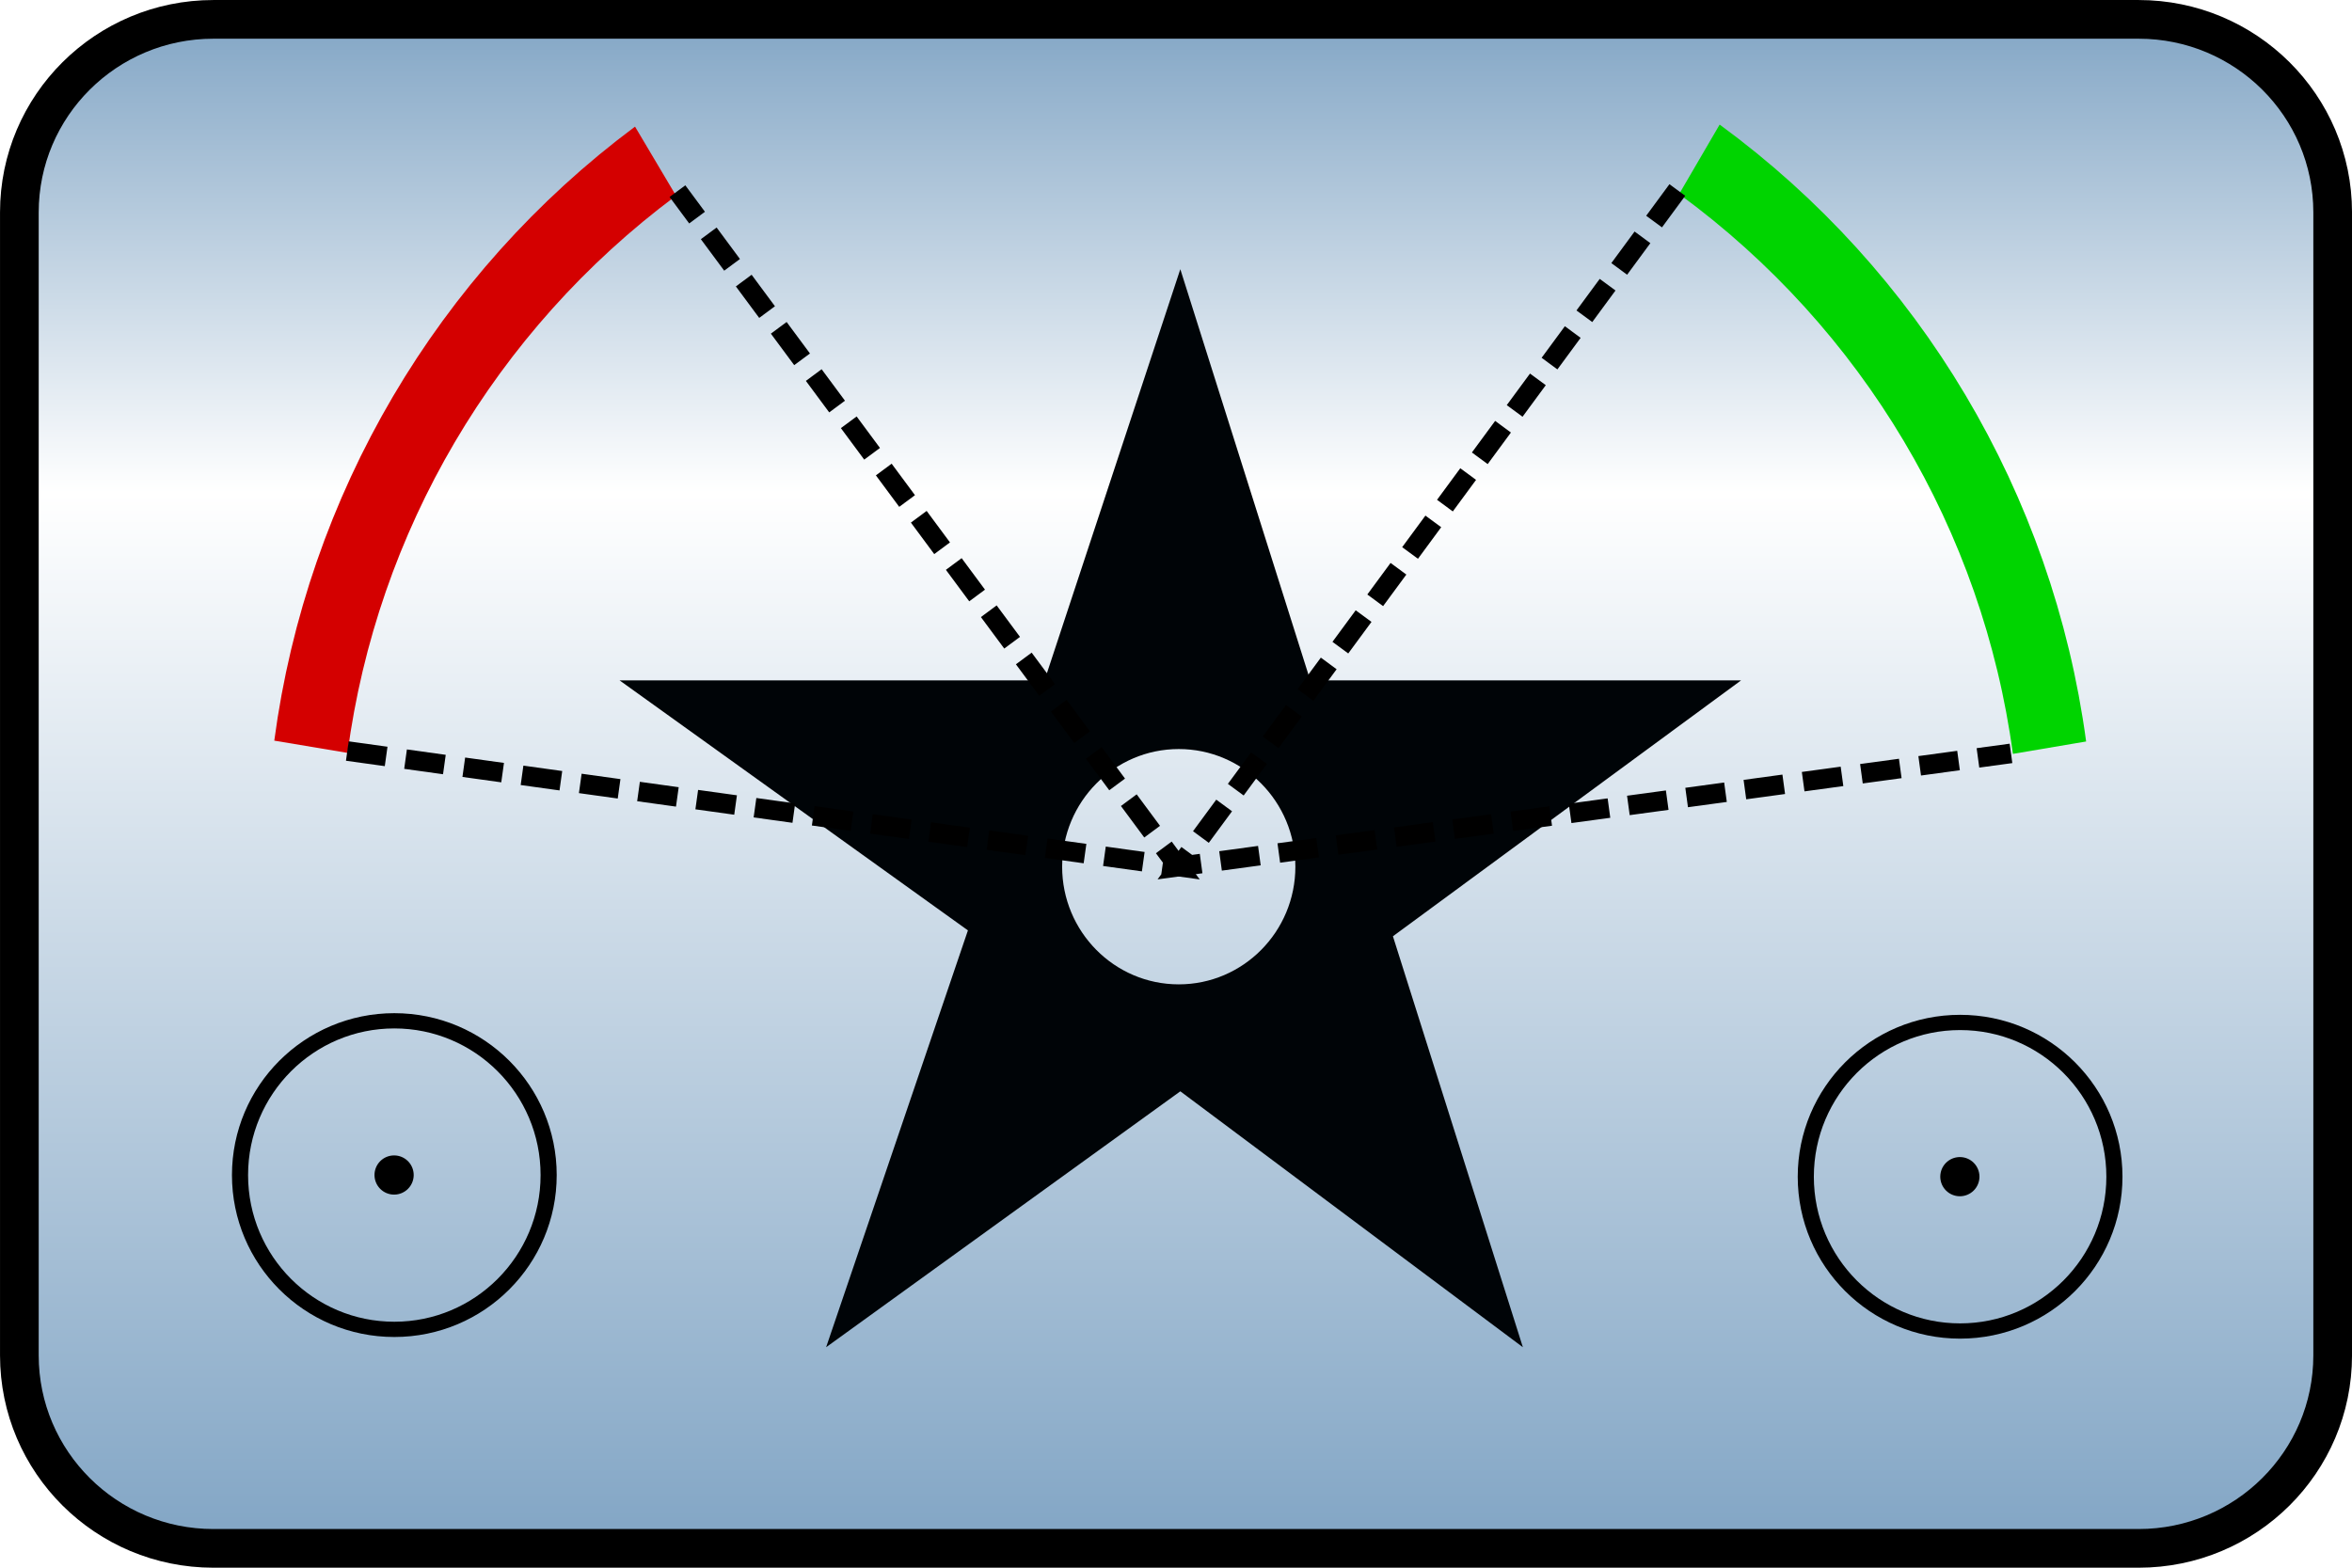
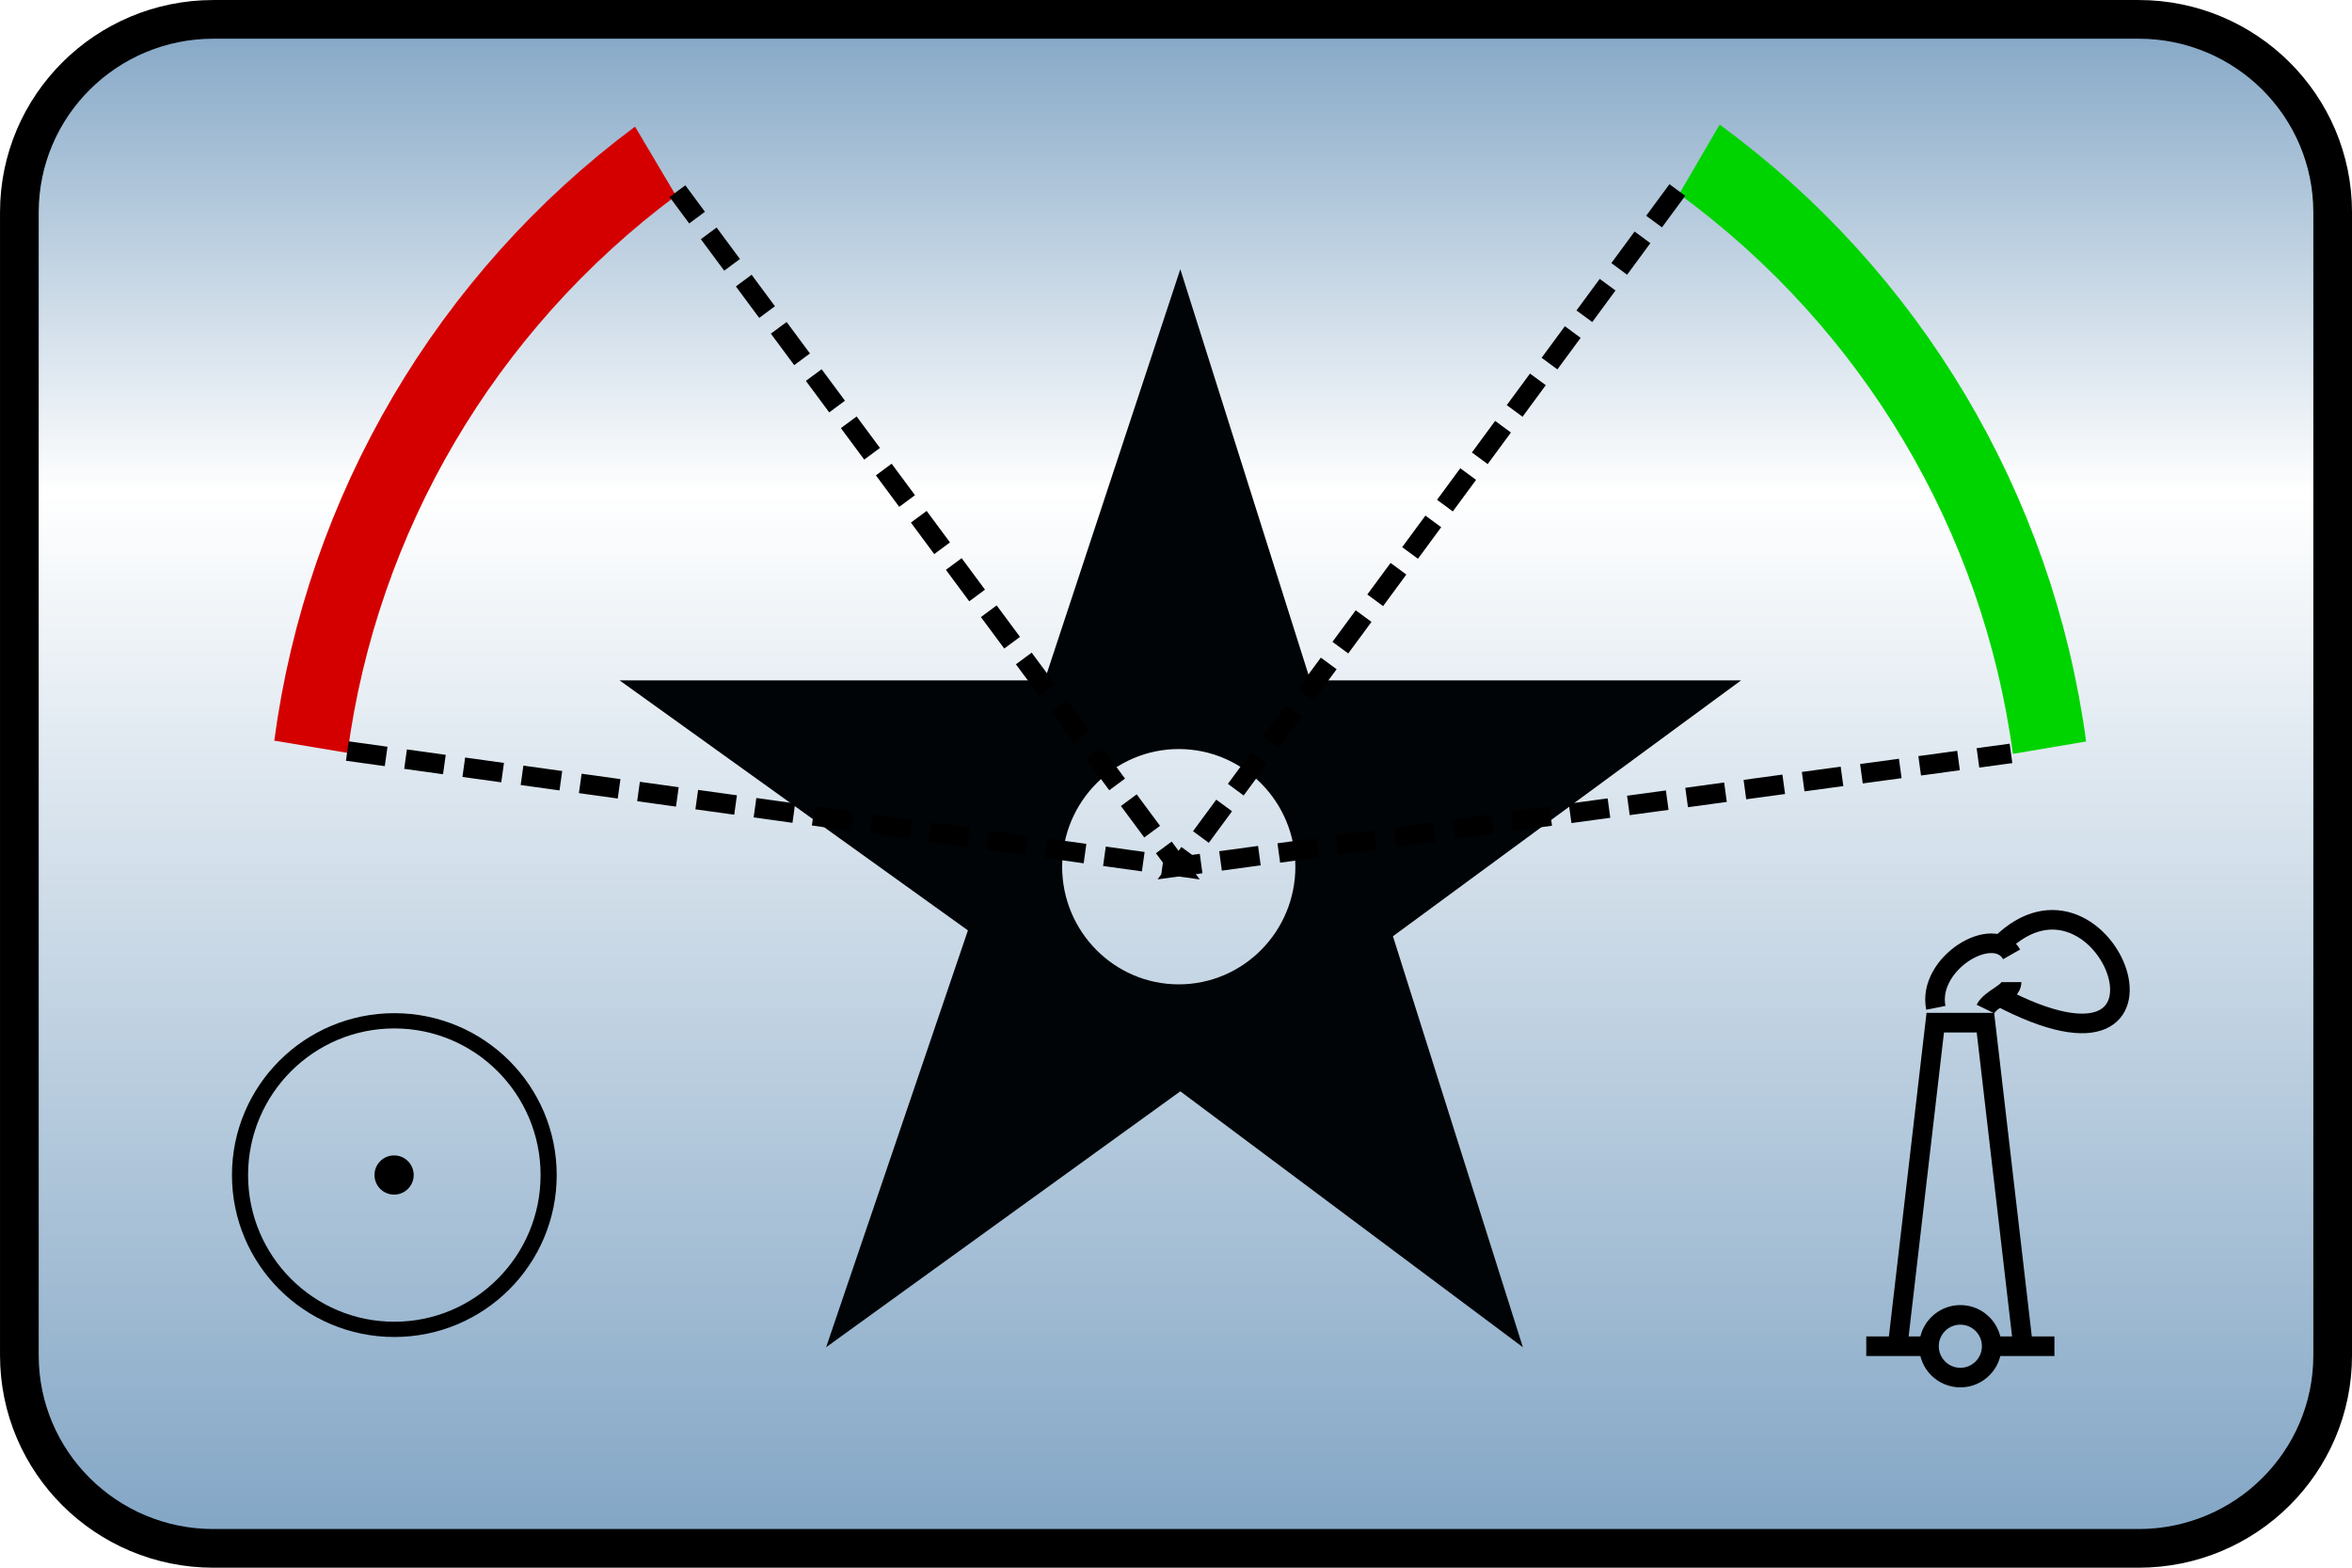
<svg xmlns="http://www.w3.org/2000/svg" xmlns:xlink="http://www.w3.org/1999/xlink" width="60" height="40" id="svg2" version="1.1" style="display:inline">
  <defs id="defs4">
    <linearGradient id="linearGradient4892">
      <stop style="stop-color:#80a4c4;stop-opacity:1" offset="0" id="stop4894" />
      <stop id="stop4902" offset="0.312" style="stop-color:#ffffff;stop-opacity:1" />
      <stop style="stop-color:#80a4c4;stop-opacity:1" offset="1" id="stop4896" />
    </linearGradient>
    <linearGradient xlink:href="#linearGradient4892" id="linearGradient4900" x1="50" y1="1012.362" x2="50" y2="1052.362" gradientUnits="userSpaceOnUse" gradientTransform="matrix(0.5930952,0,0,0.9876769,0.3452346,12.72187)" />
  </defs>
  <g id="layer1" transform="translate(0,-1012.362)" style="display:inline">
    <rect style="fill:url(#linearGradient4900);fill-opacity:1;stroke:#000000;stroke-width:0.987;stroke-linejoin:round;stroke-miterlimit:4;stroke-opacity:1;stroke-dasharray:none" id="rect4370" width="59.013" height="39.013" x="0.494" y="1012.856" rx="4.95" ry="4.924" />
    <g transform="matrix(0.24,0,0,0.24,-5.936929,995.9611)" style="display:inline" id="layer1-9">
      <g transform="translate(-0.00768486,10.41785)" id="g4222">
        <path d="m 112.555,201.148 15.073,-44.316 -37.03,-26.581 45.175,0 14.431,-43.713 13.812,43.713 45.794,0 -37.007,27.206 13.812,43.69 -36.41,-27.206 -37.649,27.206 z m 49.878,-51.086 c 0,6.905 -5.553,12.508 -12.395,12.508 -6.842,0 -12.395,-5.604 -12.395,-12.508 0,-6.905 5.553,-12.509 12.395,-12.509 6.842,0 12.395,5.604 12.395,12.509 z" id="path12984" style="fill:#000407;fill-opacity:1;fill-rule:evenodd;stroke:none" />
        <g transform="translate(-9.940159,0.05198145)" id="g2831" style="display:inline">
          <g transform="translate(-0.04412785,-10.06011)" id="g2992-7" style="display:inline" />
          <g transform="translate(-0.04730863,-10.02019)" id="g2936-9" style="display:inline" />
        </g>
      </g>
    </g>
    <path style="fill:none;stroke:#d40000;stroke-width:1.762;stroke-miterlimit:4;stroke-opacity:1;stroke-dasharray:none" id="path5621" d="m 5.181,31.127 c 0.74,-4.959 3.695,-9.442 8.198,-12.436" transform="matrix(1.072369,0,0,1.201491,2.375515,994.0171)" />
    <path transform="matrix(1.072369,0,0,1.201491,2.375515,994.0766)" d="m 38.211,18.602 c 4.568,2.985 7.574,7.496 8.329,12.495" id="path6133" style="fill:none;stroke:#00d400;stroke-width:1.762;stroke-miterlimit:4;stroke-opacity:1;stroke-dasharray:none" />
    <path style="fill:none;stroke:#000000;stroke-width:0.5;stroke-linecap:butt;stroke-linejoin:miter;stroke-miterlimit:4;stroke-opacity:1;stroke-dasharray:1, 0.5;stroke-dashoffset:0" d="m 8.86,1031.525 21.19,2.946 -12.768,-17.232" id="path6137" />
    <path style="fill:none;stroke:#000000;stroke-width:0.5;stroke-linecap:butt;stroke-linejoin:miter;stroke-miterlimit:4;stroke-opacity:1;stroke-dasharray:1, 0.5;stroke-dashoffset:0" d="m 42.789,1017.21 -12.708,17.262 21.22,-2.887" id="path6139" />
-     <g id="g3012" style="display:inline" transform="matrix(0.2,0,0,0.2,20.00147,1002.38)">
-       <path style="fill:none;stroke:#000000;stroke-width:7.354;stroke-miterlimit:4;stroke-opacity:1;stroke-dasharray:none" id="path3014" d="m 212.964,160.416 c 0,41.083 -31.523,74.388 -70.407,74.388 -38.885,0 -70.407,-33.305 -70.407,-74.388 0,-41.083 31.523,-74.388 70.407,-74.388 38.885,0 70.407,33.305 70.407,74.388 z" transform="matrix(0.279557,0,0,0.2645974,110.1527,157.587)" />
-       <path transform="matrix(0.9567198,0,0,0.9567198,6.155009,8.309687)" d="m 152.44,200.387 c 0,1.167 -0.946,2.113 -2.113,2.113 -1.167,0 -2.113,-0.946 -2.113,-2.113 0,-1.167 0.946,-2.113 2.113,-2.113 1.167,0 2.113,0.946 2.113,2.113 z" id="path3788" style="fill:#000000;fill-opacity:1;stroke:#000000;stroke-width:1;stroke-miterlimit:4;stroke-opacity:1;stroke-dasharray:none" />
-     </g>
    <g transform="matrix(0.2,0,0,0.2,-19.94164,1002.338)" style="display:inline" id="g3334">
      <path transform="matrix(0.279557,0,0,0.2645974,110.1527,157.587)" d="m 212.964,160.416 c 0,41.083 -31.523,74.388 -70.407,74.388 -38.885,0 -70.407,-33.305 -70.407,-74.388 0,-41.083 31.523,-74.388 70.407,-74.388 38.885,0 70.407,33.305 70.407,74.388 z" id="path3336" style="fill:none;stroke:#000000;stroke-width:7.354;stroke-miterlimit:4;stroke-opacity:1;stroke-dasharray:none" />
      <path style="fill:#000000;fill-opacity:1;stroke:#000000;stroke-width:1;stroke-miterlimit:4;stroke-opacity:1;stroke-dasharray:none" id="path3338" d="m 152.44,200.387 c 0,1.167 -0.946,2.113 -2.113,2.113 -1.167,0 -2.113,-0.946 -2.113,-2.113 0,-1.167 0.946,-2.113 2.113,-2.113 1.167,0 2.113,0.946 2.113,2.113 z" transform="matrix(0.9567198,0,0,0.9567198,6.155009,8.309687)" />
    </g>
+     <g id="g8976" transform="matrix(0.064,0,0,0.064,40.41369,1033.906)" style="stroke-width:7.812;stroke-miterlimit:4;stroke-dasharray:none">
+       <g transform="translate(0,80)" id="g2415" style="stroke-width:7.812;stroke-miterlimit:4;stroke-dasharray:none">
+ 	
+ 	
+ 	
+ 		
+ </g>
+       <g transform="translate(0,80)" id="layer1-4" style="stroke-width:7.812;stroke-miterlimit:4;stroke-dasharray:none">
+         <g transform="translate(5.924528,-79.9161)" id="Chimney" style="stroke-width:7.812;stroke-miterlimit:4;stroke-dasharray:none;display:inline">
+           <circle d="m 156.5,200.001 c 0,6.904 -5.596,12.5 -12.5,12.5 -6.904,0 -12.5,-5.596 -12.5,-12.5 0,-6.904 5.596,-12.5 12.5,-12.5 6.904,0 12.5,5.596 12.5,12.5 z" style="fill:none;stroke:#000000;stroke-width:7.812;stroke-miterlimit:4;stroke-dasharray:none" id="circle3177" r="12.5" cy="200.001" cx="144" class="st8" />
+           <path style="fill:none;stroke:#000000;stroke-width:7.812;stroke-miterlimit:4;stroke-dasharray:none" id="path3179" d="m 154.016,65.573 c 2.085,-4.296 10.428,-6.448 10.428,-10.744" class="st8" />
+           <path style="fill:none;stroke:#000000;stroke-width:7.812;stroke-miterlimit:4;stroke-dasharray:none" id="path3181" d="m 134.229,65.083 c -3.558,-17.769 23.098,-33.759 30.214,-21.32" class="st8" />
+           <path style="fill:none;stroke:#000000;stroke-width:7.812;stroke-miterlimit:4;stroke-dasharray:none" id="path3183" d="M 154.891,68.51" class="st8" />
+           <path style="fill:none;stroke:#000000;stroke-width:7.812;stroke-miterlimit:4;stroke-dasharray:none" id="path3185" d="M 132.891,68.51" class="st8" />
+           <polyline style="fill:none;stroke:#000000;stroke-width:7.812;stroke-miterlimit:4;stroke-dasharray:none" id="polyline3187" points="119,200 134,71 154,71 169,200  " class="st8" />
+           <path style="fill:none;stroke:#000000;stroke-width:7.812;stroke-miterlimit:4;stroke-dasharray:none" id="path3189" d="m 159.934,39.938 c 41.957,-41.761 82.291,64.239 -0.461,20.63" class="st8" />
+           <line style="fill:none;stroke:#000000;stroke-width:7.812;stroke-miterlimit:4;stroke-dasharray:none" id="line3191" y2="200.001" x2="181.5" y1="200.001" x1="156.5" class="st8" />
+           <line style="fill:none;stroke:#000000;stroke-width:7.812;stroke-miterlimit:4;stroke-dasharray:none" id="line3193" y2="200.001" x2="131.5" y1="200.001" x1="106.5" class="st8" />
+         </g>
+       </g>
+     </g>
  </g>
</svg>
